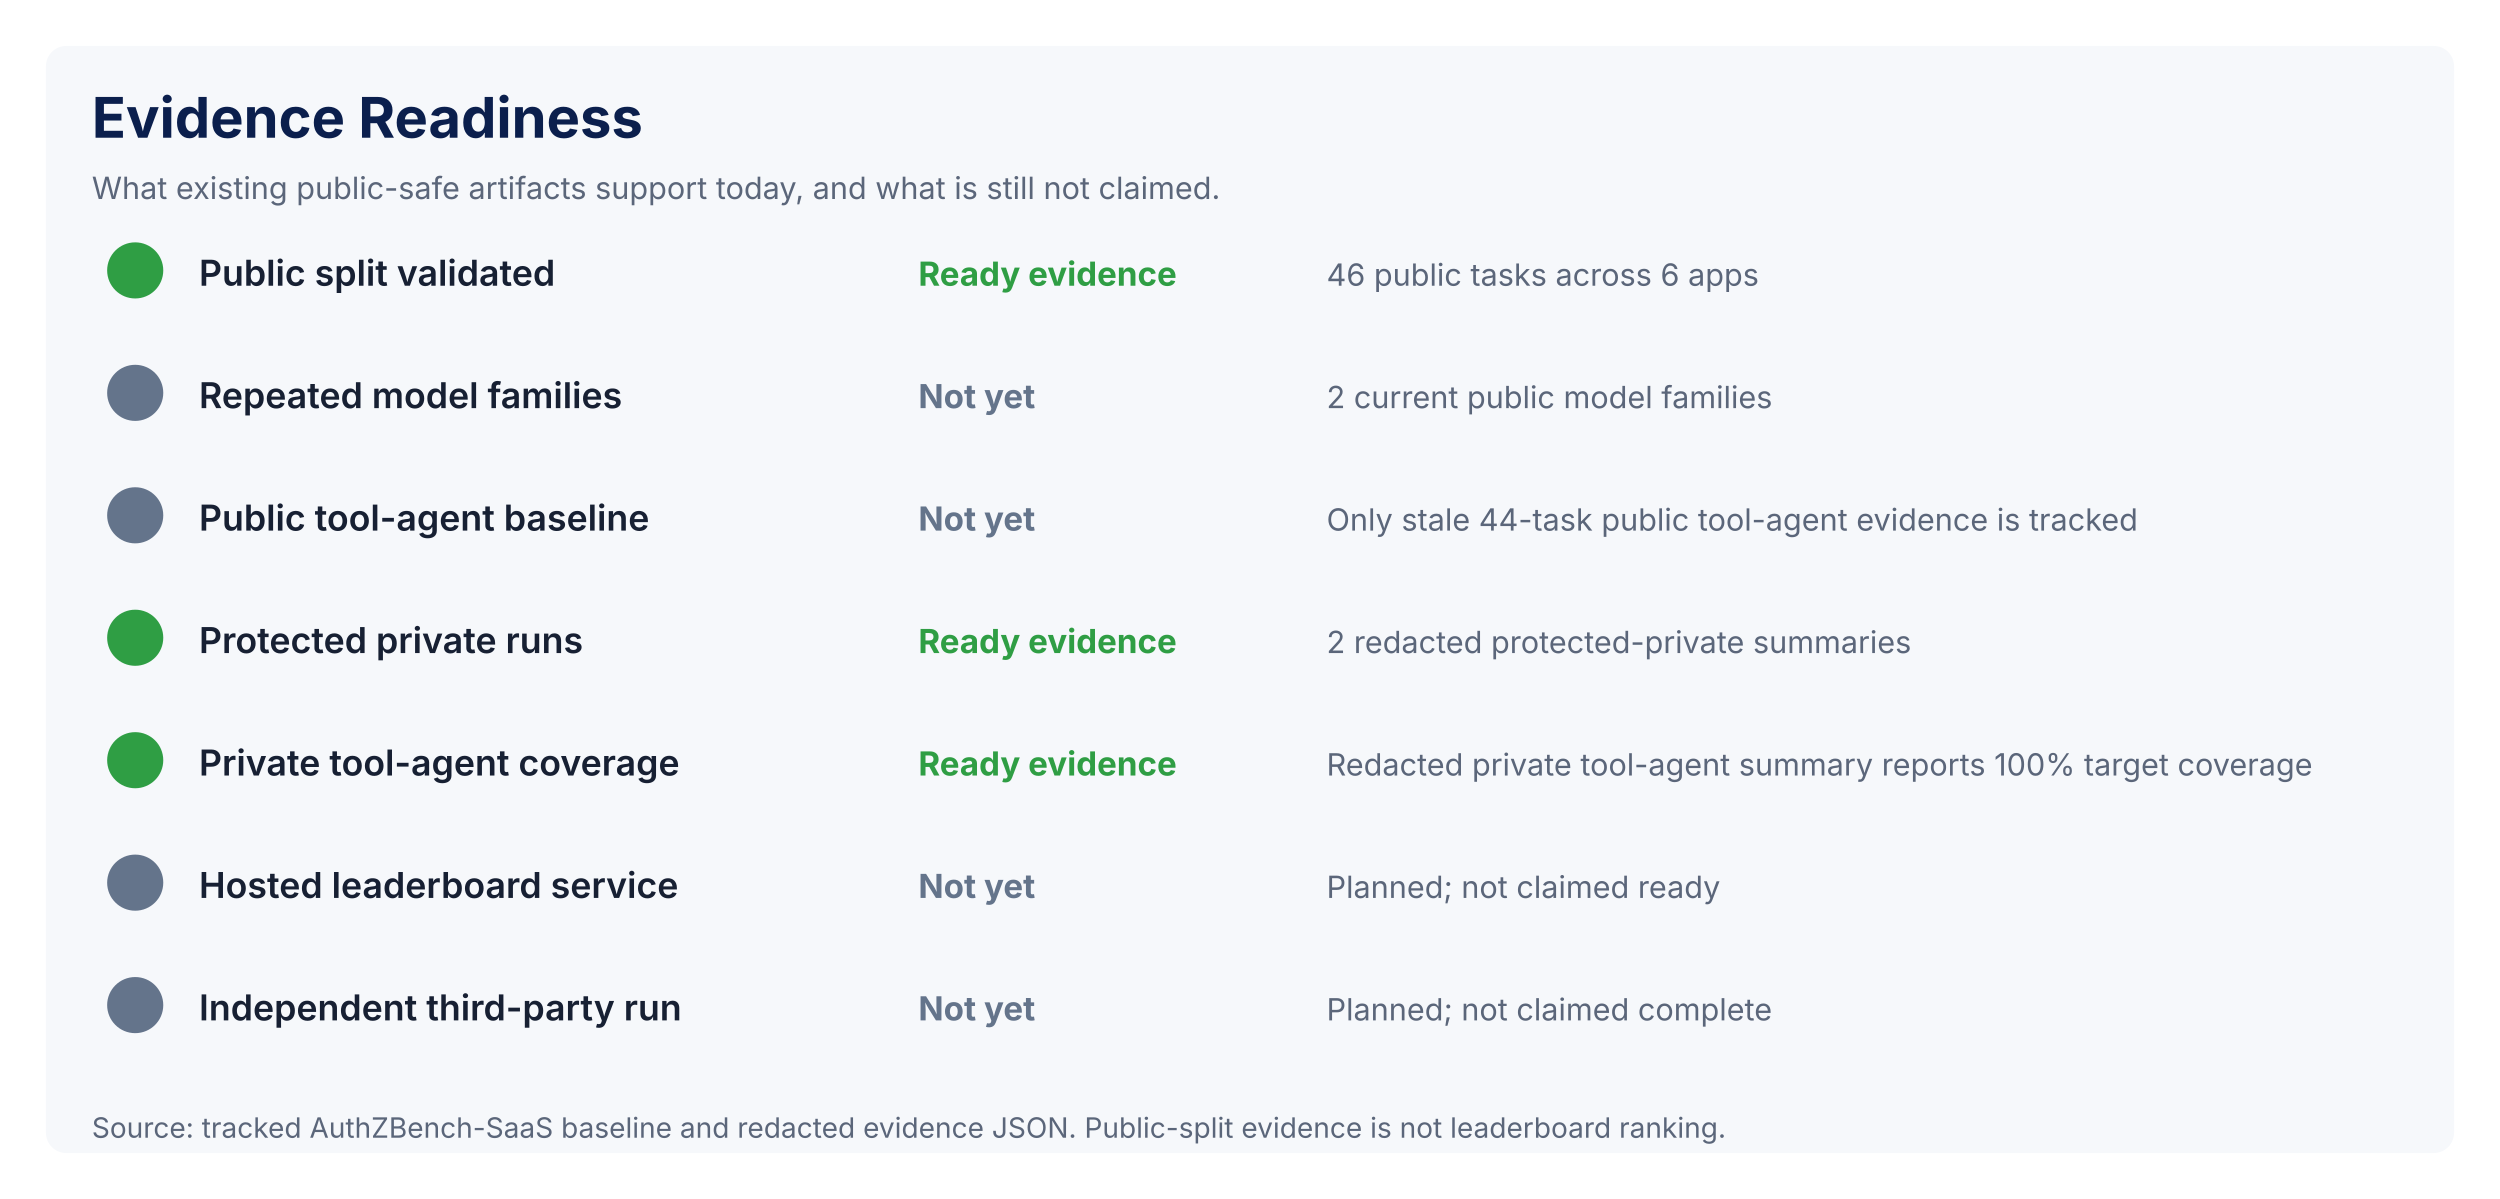
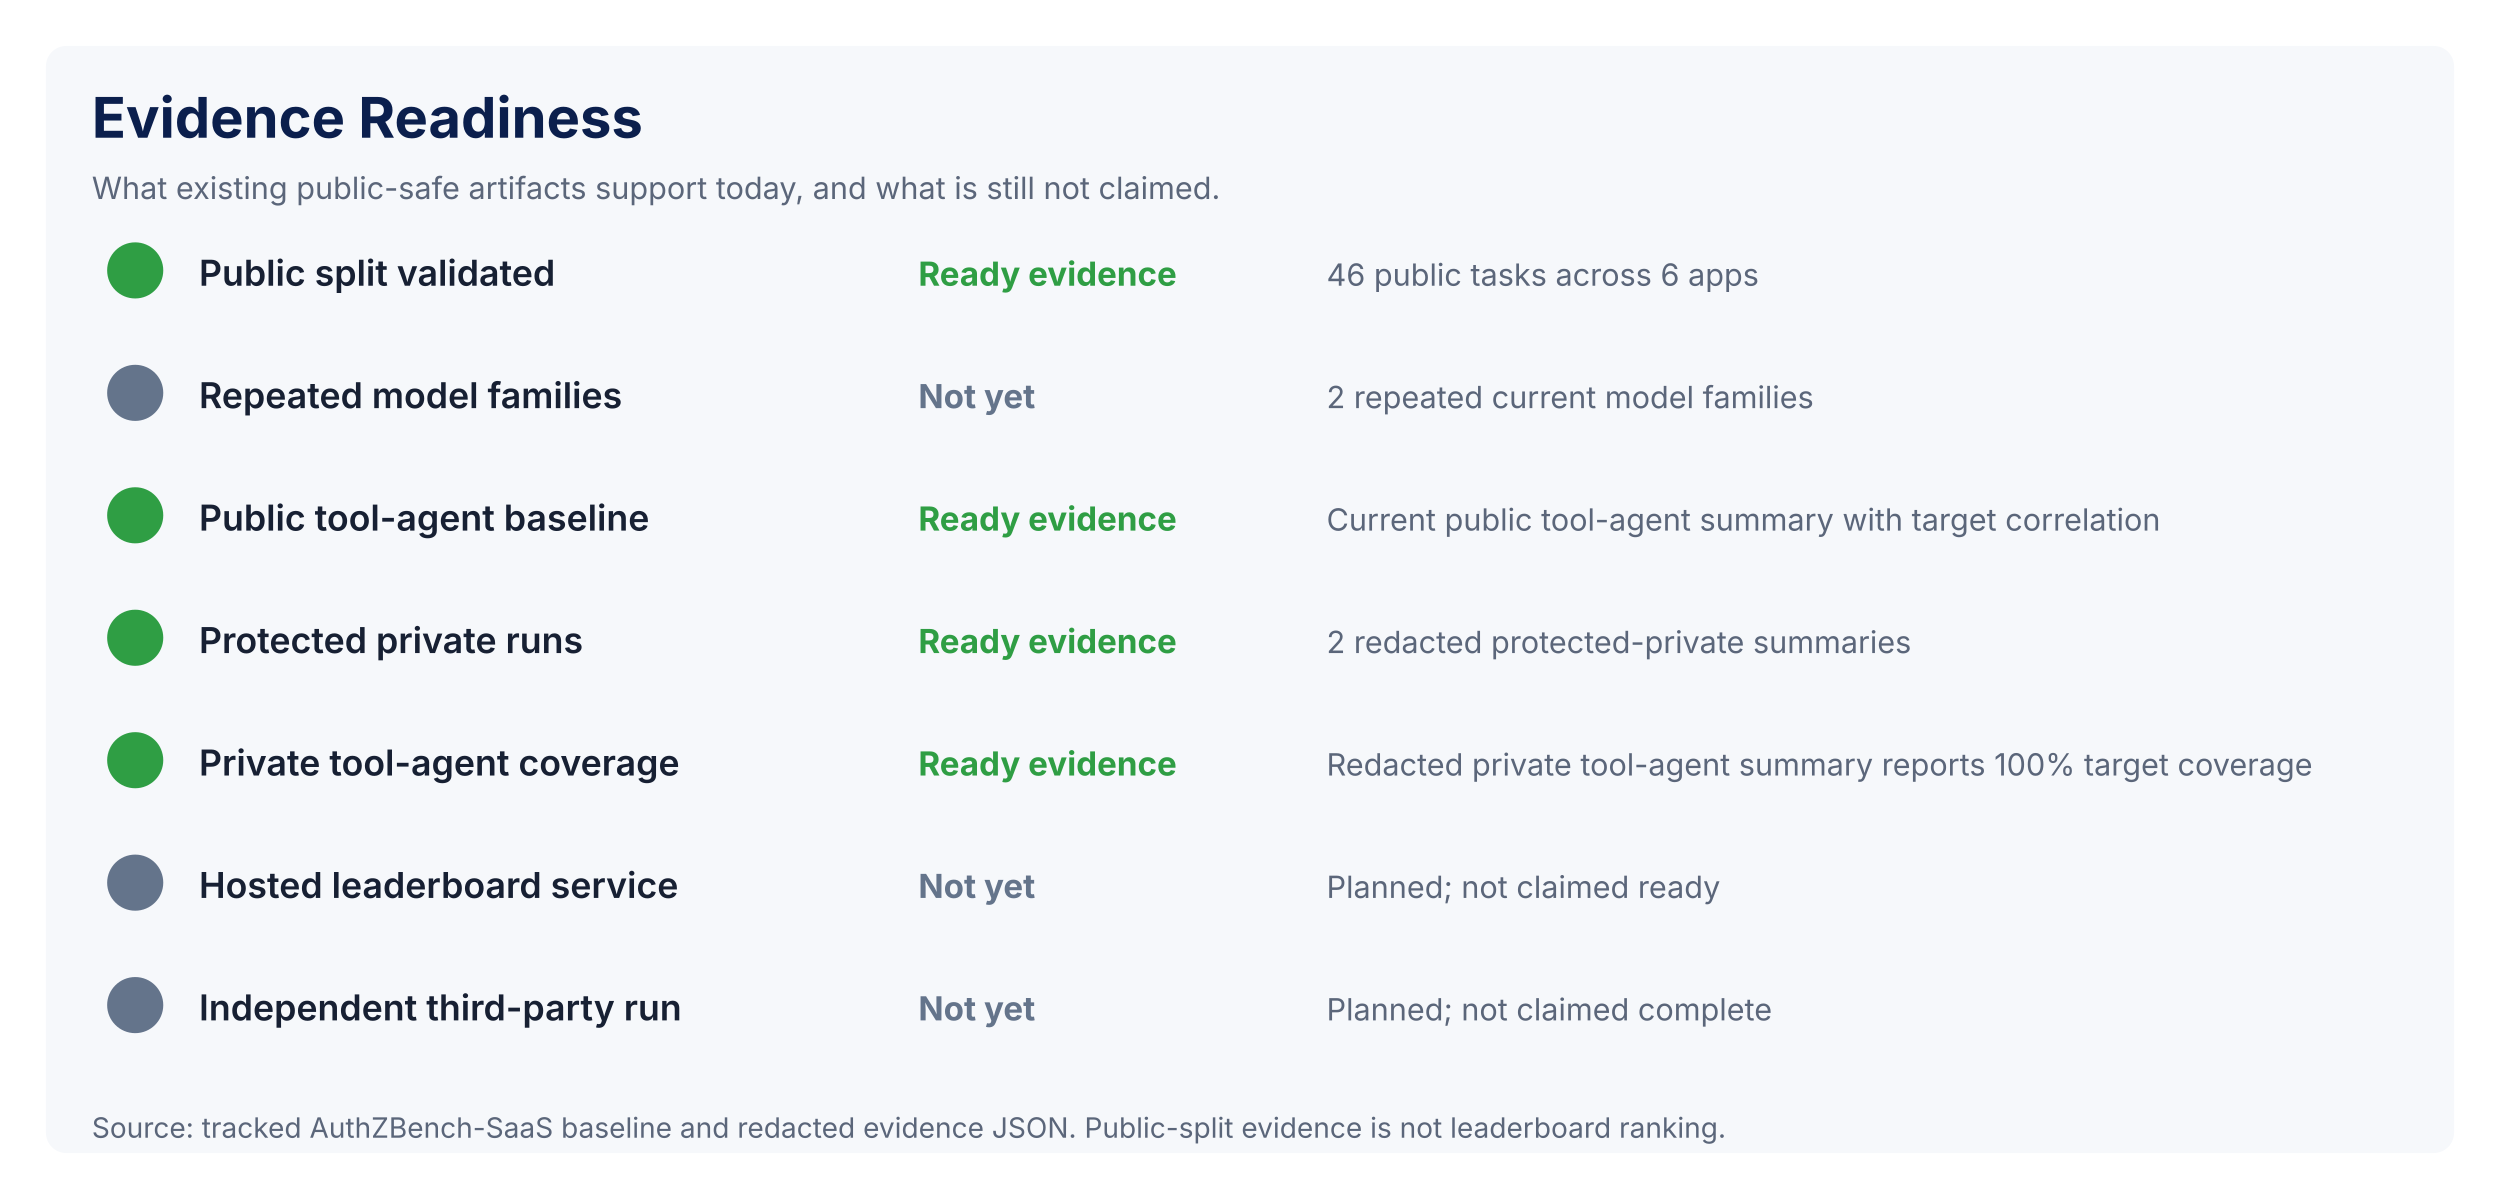
<svg xmlns="http://www.w3.org/2000/svg" width="980" height="470" viewBox="0 0 980 470" role="img" aria-labelledby="title desc">
  <rect x="0.0" y="0.0" width="980.0" height="470.0" rx="0" fill="#ffffff" />
  <rect x="18.0" y="18.0" width="944.0" height="434.0" rx="8" fill="#f6f8fb" />
  <text x="36.0" y="54.0" fill="#0b1f4d" font-family="Inter, Arial, sans-serif" font-size="22" font-weight="700">Evidence Readiness</text>
  <text x="36.0" y="78.0" fill="#5b667a" font-family="Inter, Arial, sans-serif" font-size="12" font-weight="400">What existing public-safe artifacts support today, and what is still not claimed.</text>
  <rect x="42.0" y="95.0" width="22.0" height="22.0" rx="11" fill="#2f9e44" />
  <text x="78.0" y="112.0" fill="#172033" font-family="Inter, Arial, sans-serif" font-size="14" font-weight="600">Public split validated</text>
  <text x="360.0" y="112.0" fill="#2f9e44" font-family="Inter, Arial, sans-serif" font-size="13" font-weight="700">Ready evidence</text>
  <text x="520.0" y="112.0" fill="#5b667a" font-family="Inter, Arial, sans-serif" font-size="12" font-weight="400">46 public tasks across 6 apps</text>
  <rect x="42.0" y="143.0" width="22.0" height="22.0" rx="11" fill="#64748b" />
  <text x="78.0" y="160.0" fill="#172033" font-family="Inter, Arial, sans-serif" font-size="14" font-weight="600">Repeated model families</text>
  <text x="360.0" y="160.0" fill="#64748b" font-family="Inter, Arial, sans-serif" font-size="13" font-weight="700">Not yet</text>
-   <text x="520.0" y="160.0" fill="#5b667a" font-family="Inter, Arial, sans-serif" font-size="12" font-weight="400">2 current public model families</text>
-   <rect x="42.0" y="191.0" width="22.0" height="22.0" rx="11" fill="#64748b" />
+   <text x="520.0" y="160.0" fill="#5b667a" font-family="Inter, Arial, sans-serif" font-size="12" font-weight="400">2 repeated current model families</text>
+   <rect x="42.0" y="191.0" width="22.0" height="22.0" rx="11" fill="#2f9e44" />
  <text x="78.0" y="208.0" fill="#172033" font-family="Inter, Arial, sans-serif" font-size="14" font-weight="600">Public tool-agent baseline</text>
-   <text x="360.0" y="208.0" fill="#64748b" font-family="Inter, Arial, sans-serif" font-size="13" font-weight="700">Not yet</text>
-   <text x="520.0" y="208.0" fill="#5b667a" font-family="Inter, Arial, sans-serif" font-size="12" font-weight="400">Only stale 44-task public tool-agent evidence is tracked</text>
+   <text x="360.0" y="208.0" fill="#2f9e44" font-family="Inter, Arial, sans-serif" font-size="13" font-weight="700">Ready evidence</text>
+   <text x="520.0" y="208.0" fill="#5b667a" font-family="Inter, Arial, sans-serif" font-size="12" font-weight="400">Current public tool-agent summary with target correlation</text>
  <rect x="42.0" y="239.0" width="22.0" height="22.0" rx="11" fill="#2f9e44" />
  <text x="78.0" y="256.0" fill="#172033" font-family="Inter, Arial, sans-serif" font-size="14" font-weight="600">Protected private runs</text>
  <text x="360.0" y="256.0" fill="#2f9e44" font-family="Inter, Arial, sans-serif" font-size="13" font-weight="700">Ready evidence</text>
  <text x="520.0" y="256.0" fill="#5b667a" font-family="Inter, Arial, sans-serif" font-size="12" font-weight="400">2 redacted protected-private summaries</text>
  <rect x="42.0" y="287.0" width="22.0" height="22.0" rx="11" fill="#2f9e44" />
  <text x="78.0" y="304.0" fill="#172033" font-family="Inter, Arial, sans-serif" font-size="14" font-weight="600">Private tool-agent coverage</text>
  <text x="360.0" y="304.0" fill="#2f9e44" font-family="Inter, Arial, sans-serif" font-size="13" font-weight="700">Ready evidence</text>
  <text x="520.0" y="304.0" fill="#5b667a" font-family="Inter, Arial, sans-serif" font-size="12" font-weight="400">Redacted private tool-agent summary reports 100% target coverage</text>
  <rect x="42.0" y="335.0" width="22.0" height="22.0" rx="11" fill="#64748b" />
  <text x="78.0" y="352.0" fill="#172033" font-family="Inter, Arial, sans-serif" font-size="14" font-weight="600">Hosted leaderboard service</text>
  <text x="360.0" y="352.0" fill="#64748b" font-family="Inter, Arial, sans-serif" font-size="13" font-weight="700">Not yet</text>
  <text x="520.0" y="352.0" fill="#5b667a" font-family="Inter, Arial, sans-serif" font-size="12" font-weight="400">Planned; not claimed ready</text>
  <rect x="42.0" y="383.0" width="22.0" height="22.0" rx="11" fill="#64748b" />
  <text x="78.0" y="400.0" fill="#172033" font-family="Inter, Arial, sans-serif" font-size="14" font-weight="600">Independent third-party run</text>
  <text x="360.0" y="400.0" fill="#64748b" font-family="Inter, Arial, sans-serif" font-size="13" font-weight="700">Not yet</text>
  <text x="520.0" y="400.0" fill="#5b667a" font-family="Inter, Arial, sans-serif" font-size="12" font-weight="400">Planned; not claimed complete</text>
  <text x="36.0" y="446.0" fill="#5b667a" font-family="Inter, Arial, sans-serif" font-size="11" font-weight="400">Source: tracked AuthZBench-SaaS baseline and redacted evidence JSON. Public-split evidence is not leaderboard ranking.</text>
</svg>
